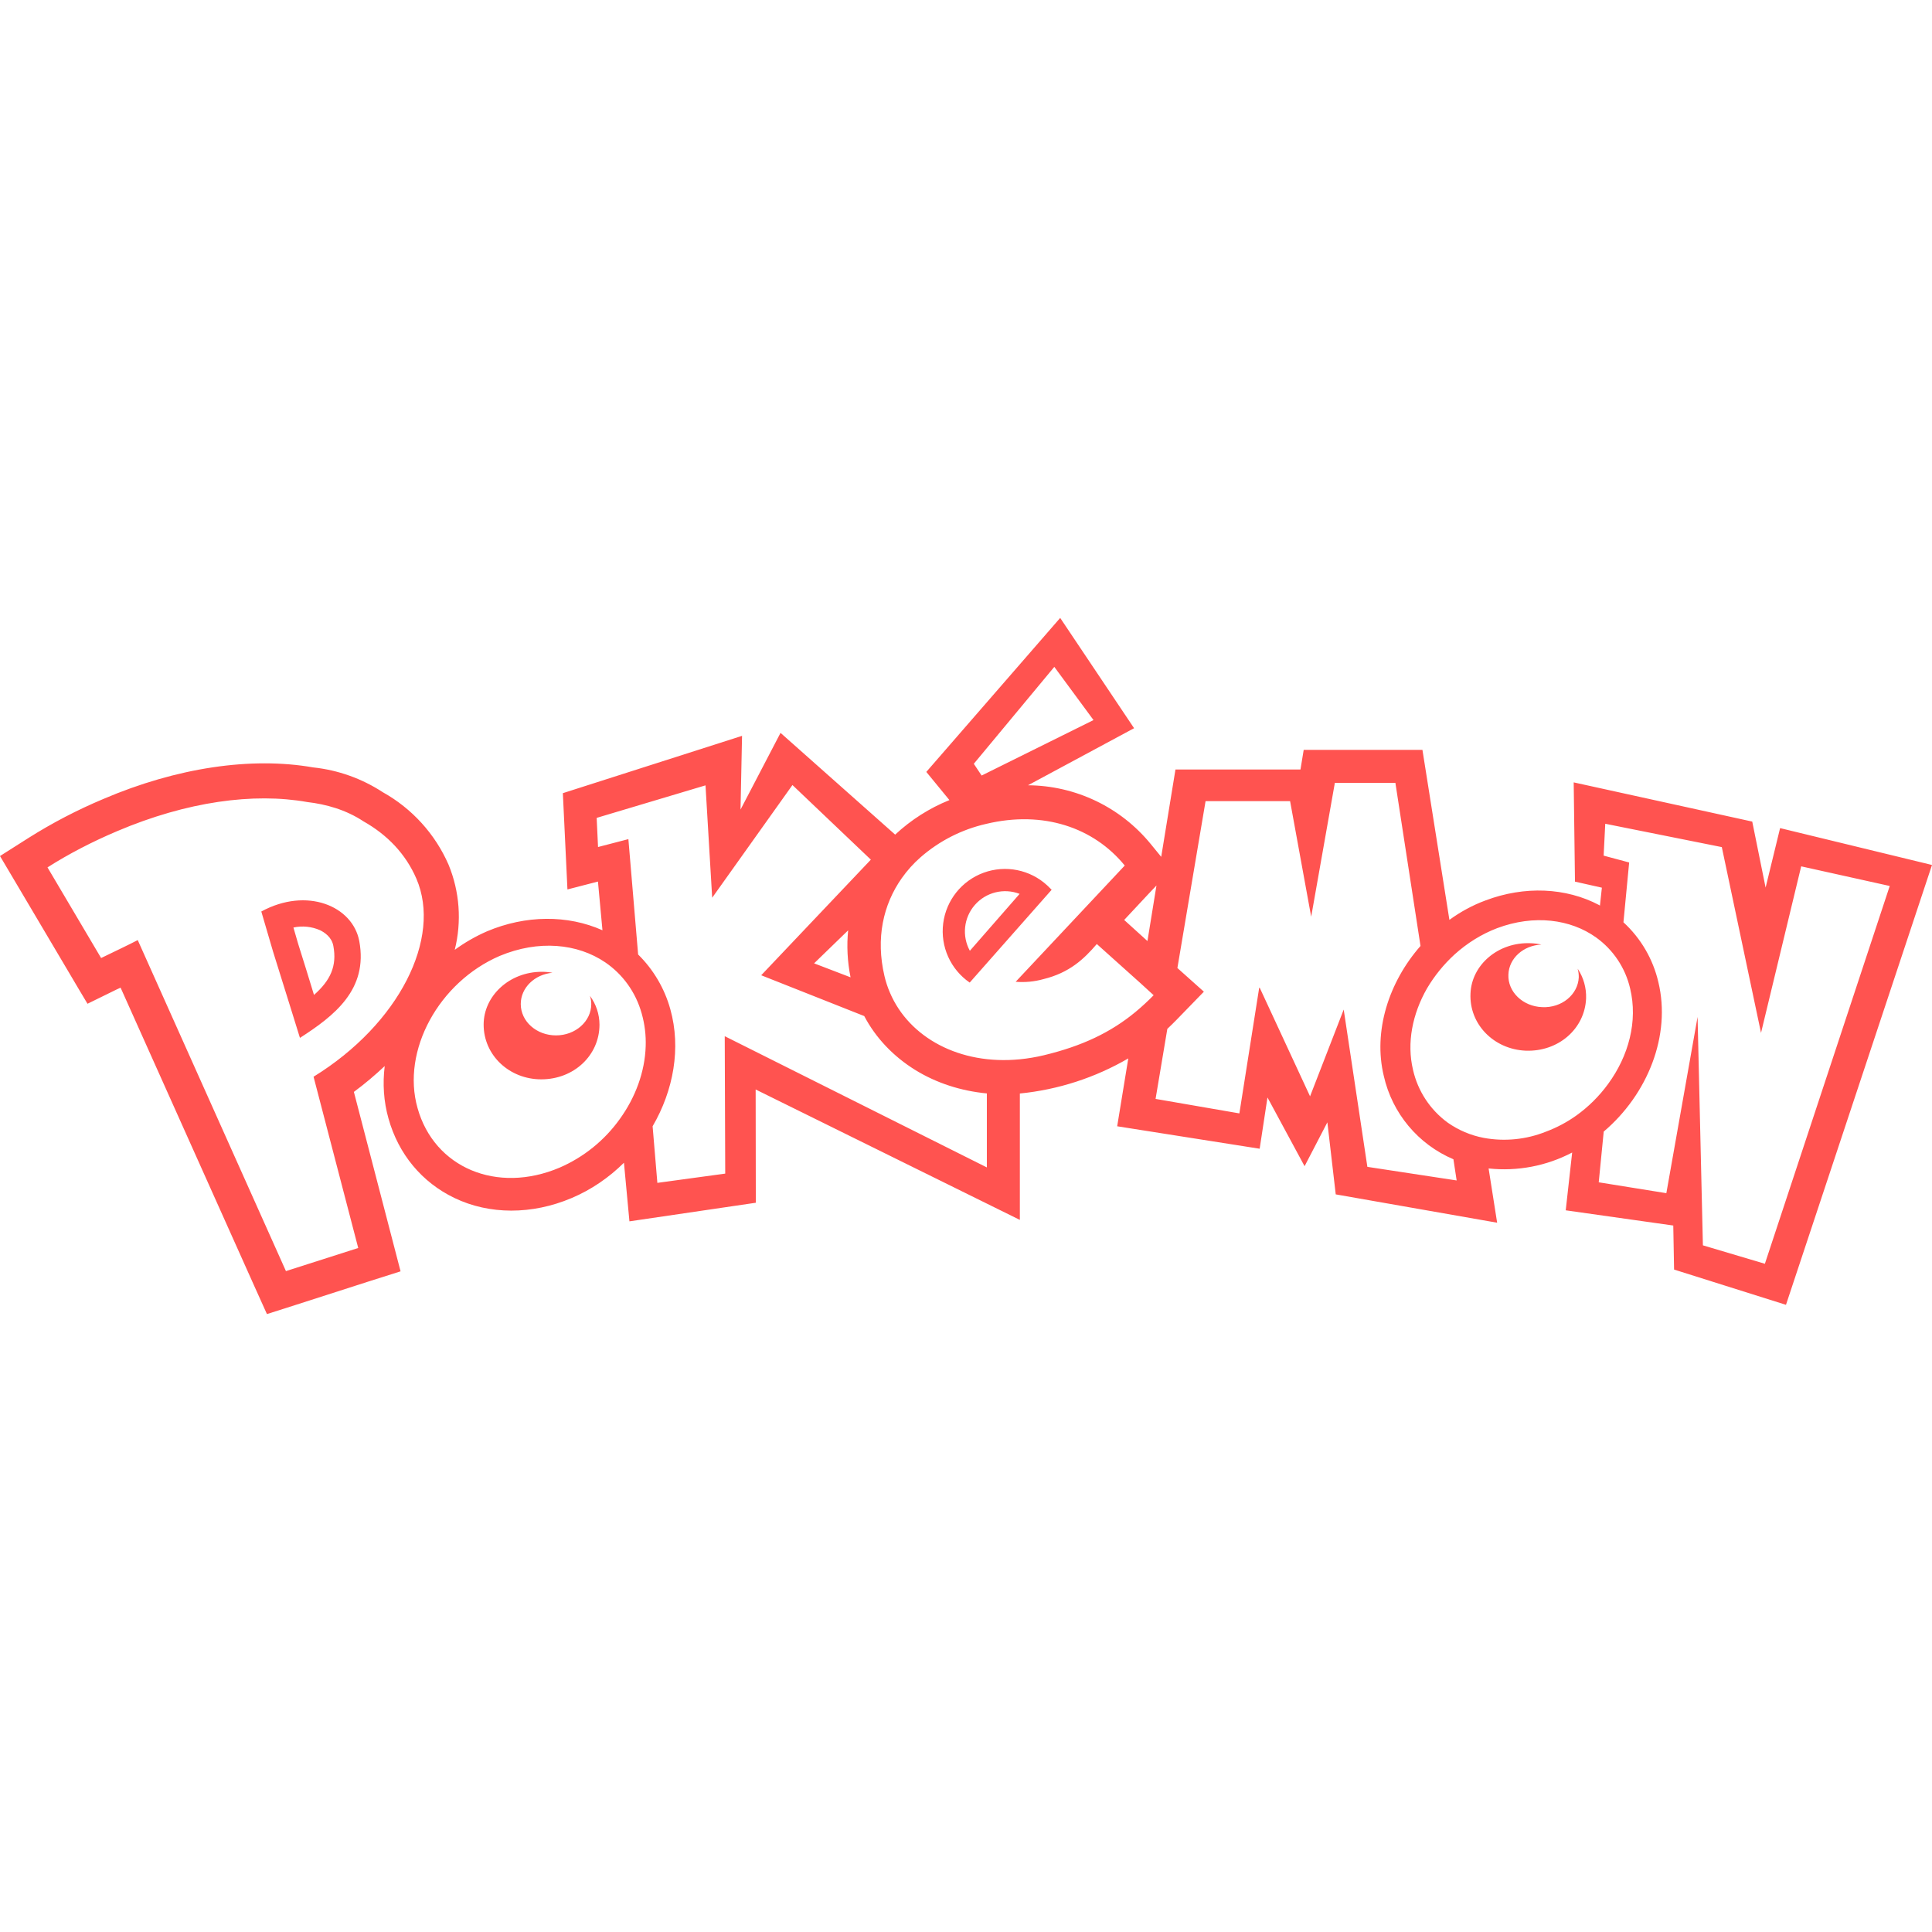
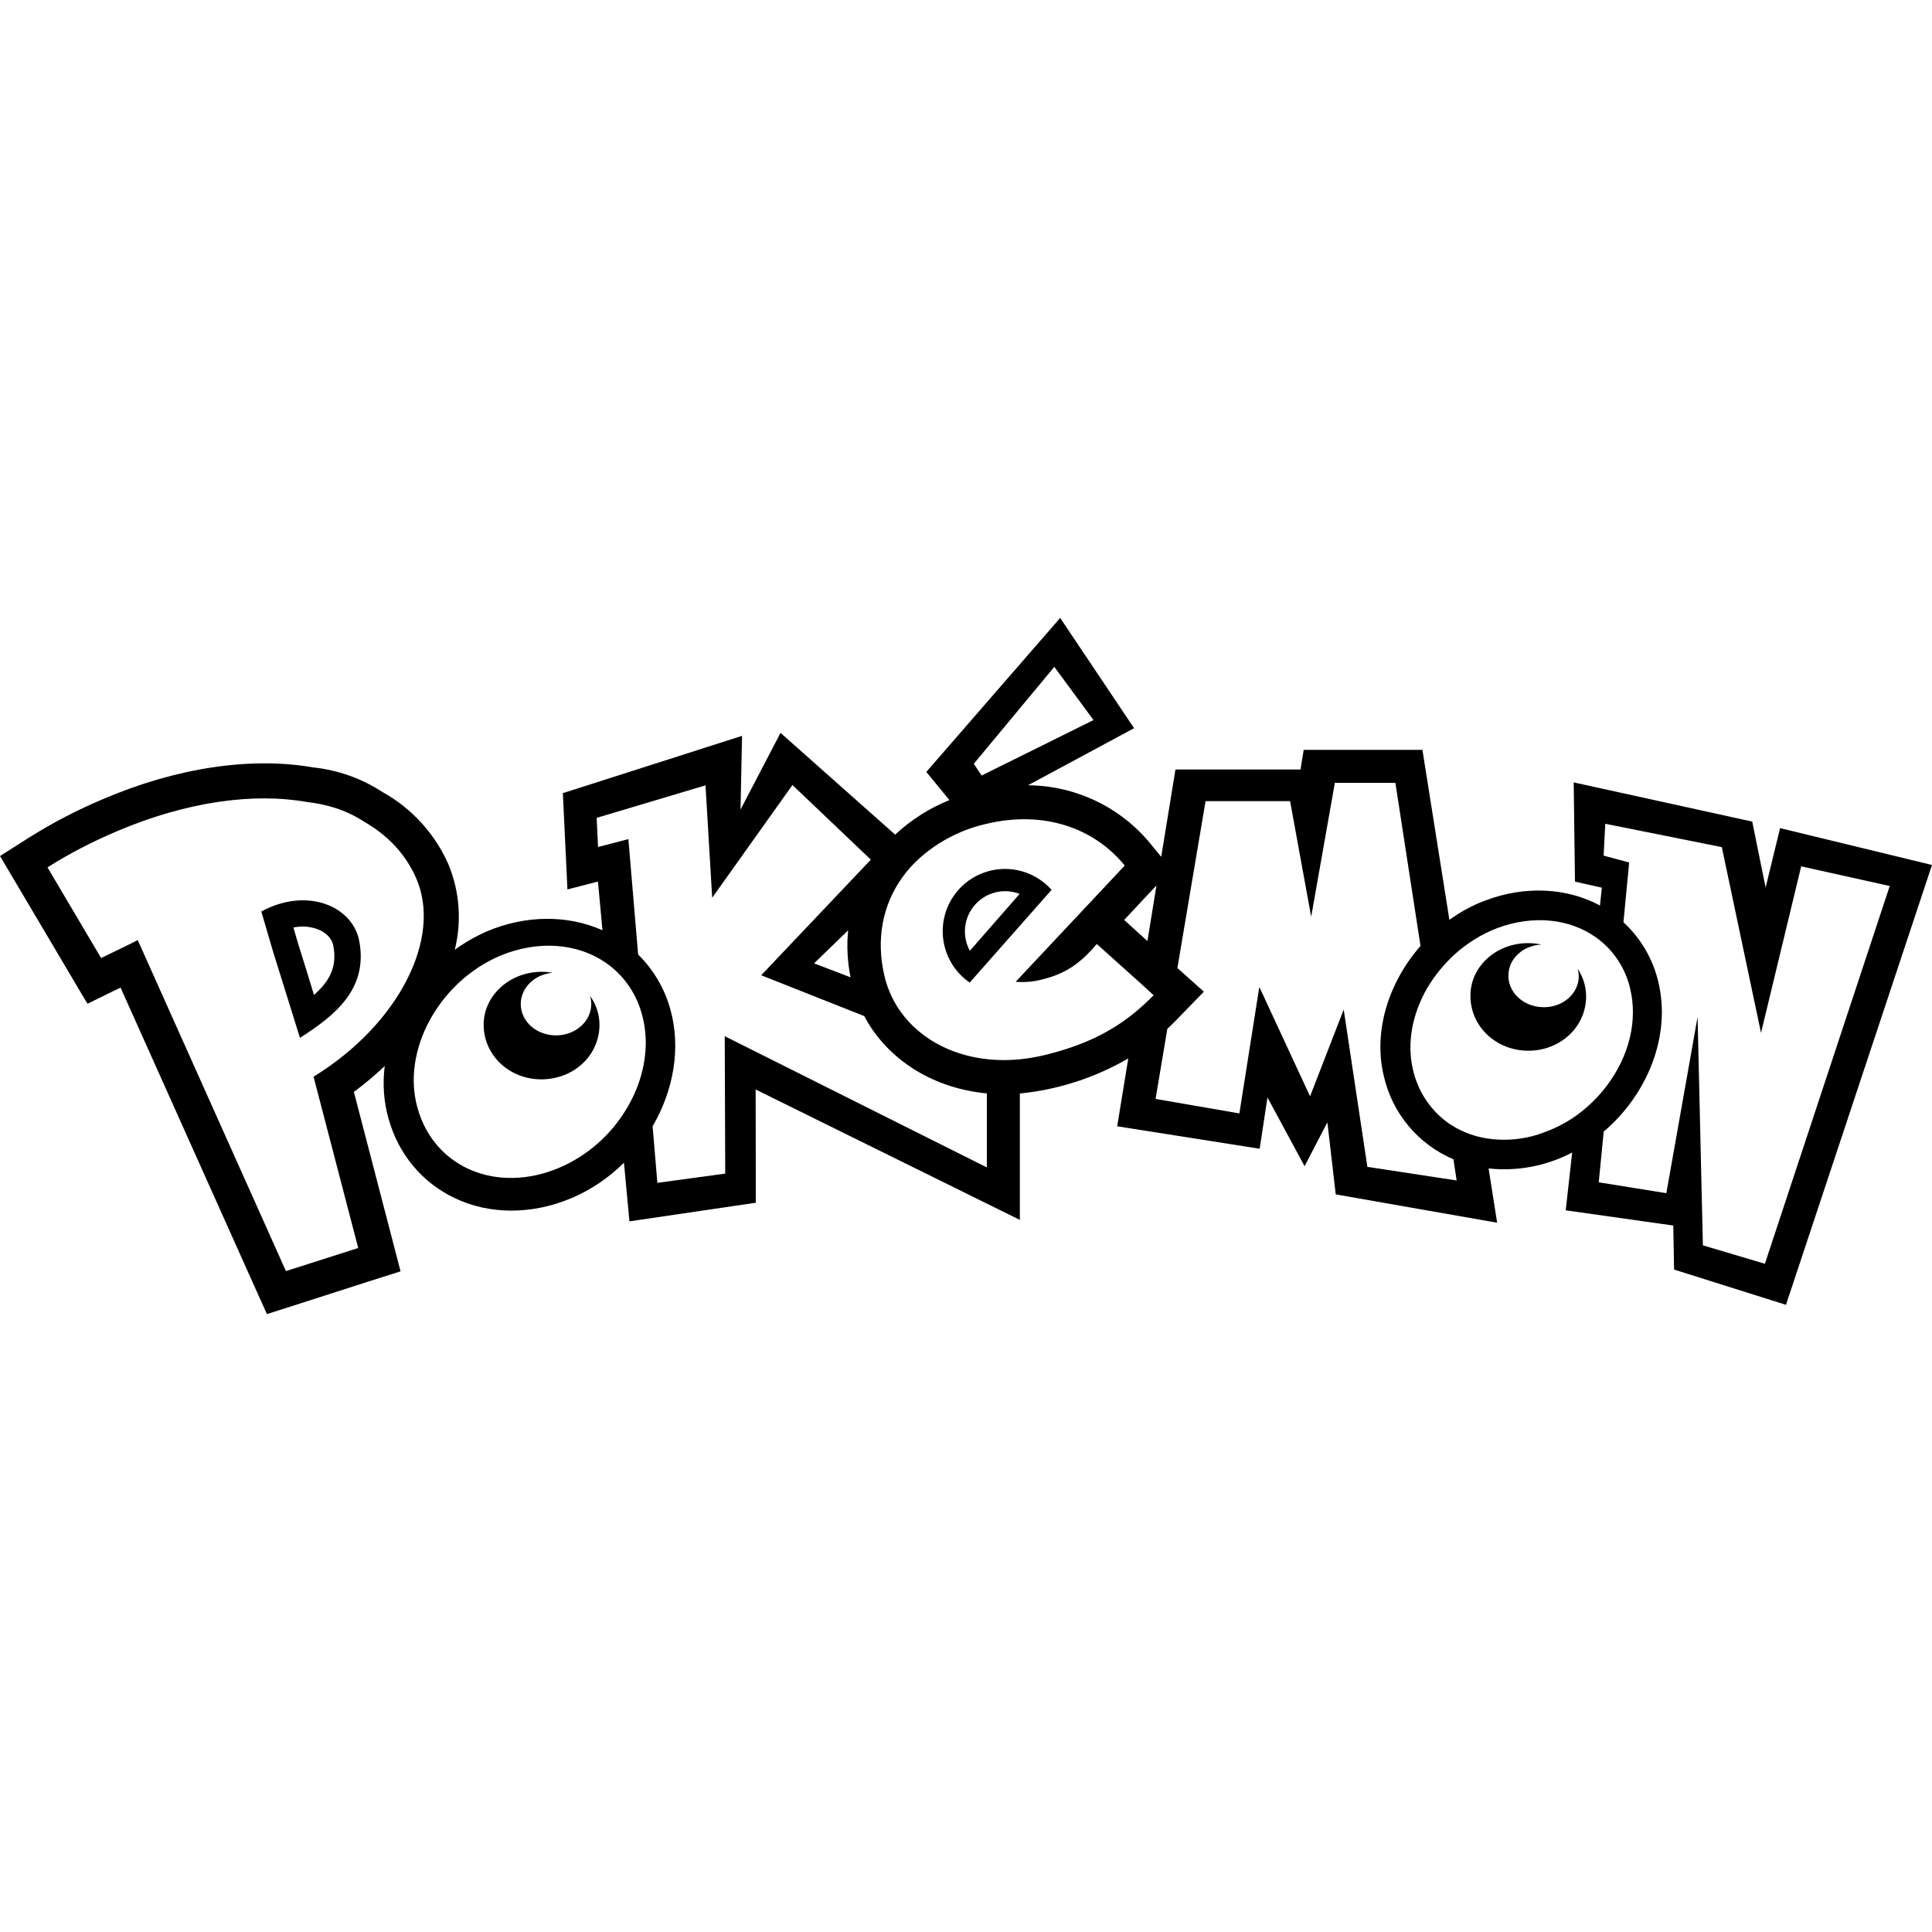
<svg xmlns="http://www.w3.org/2000/svg" role="img" viewBox="0 0 24 24">
-   <path fill="#ff5350" d="M4.463 11.691c-.081-.436-.651-.676-1.217-.368l.146.498.23.737.104.335c.423-.272.85-.599.737-1.203zm-.562.67a56.82 56.82 0 0 0-.197-.636l-.059-.203a.54.54 0 0 1 .33.033c.053.026.146.084.166.196.047.25-.037.429-.24.608zm9.108-1.362a.774.774 0 1 0-.963 1.207l1.018-1.153a1.058 1.058 0 0 0-.055-.054zm-.961.812a.5.5 0 0 1 .618-.707zm7.551.225a.375.375 0 0 1 .013.105c-.01.215-.213.382-.454.37-.241-.008-.43-.191-.42-.405.007-.203.187-.362.409-.372a.712.712 0 0 0-.132-.017c-.405-.017-.735.27-.748.626-.017.38.289.692.686.709.406.015.735-.272.75-.651a.625.625 0 0 0-.103-.365m-12.255.436c0 .216-.197.39-.438.39-.242 0-.438-.173-.438-.39 0-.202.173-.368.394-.388a.736.736 0 0 0-.132-.012c-.404 0-.723.3-.723.656 0 .382.32.68.716.68.405 0 .723-.298.723-.68a.605.605 0 0 0-.119-.358c.01.03.017.065.017.102m14.768-2.185l-.18.739-.166-.82-2.218-.487.016 1.233.334.075-.024.223-.01-.007c-.414-.218-.927-.24-1.41-.058-.163.06-.314.143-.45.242l-.335-2.112h-1.475l-.04.244h-1.553l-.177 1.085-.13-.159a1.986 1.986 0 0 0-1.525-.73l1.318-.709-.918-1.37-1.663 1.913.287.35a2.19 2.19 0 0 0-.674.429L9.696 9.104l-.497.953.019-.916-2.226.712.057 1.196.379-.098.056.605c-.433-.193-.954-.19-1.436.014a2.12 2.12 0 0 0-.399.229 1.695 1.695 0 0 0-.077-1.058 1.904 1.904 0 0 0-.817-.9 1.958 1.958 0 0 0-.865-.308c-.77-.135-1.696.003-2.606.392a6.339 6.339 0 0 0-.928.483L0 10.634l.215.363.667 1.127s.204.346.205.345l.361-.177.05-.023 1.658 3.7.16.355.37-.118.896-.288.394-.125-.104-.4-.476-1.829c.137-.101.264-.209.383-.321-.027.219-.013.44.047.652.124.443.416.793.818.986.435.21.965.21 1.456.002.247-.104.467-.257.651-.439l.068.728 1.57-.231-.002-1.407 3.282 1.62v-1.57a3.335 3.335 0 0 0 1.347-.436l-.138.843 1.77.279.097-.637.461.854.283-.545.104.895 2.005.352-.106-.674a1.817 1.817 0 0 0 1.038-.198l-.08.718 1.336.189.01.547 1.39.438L24 10.745zm-7.839.81l.092-.097-.112.69-.289-.262zm-1.177-2.813l.487.661-1.39.689-.097-.146zm-9.202 5.091l.555 2.128-.898.287-1.841-4.112c-.1.053-.284.14-.455.223L.59 10.775c.266-.169.556-.319.865-.45.868-.369 1.697-.48 2.36-.362.233.027.481.095.7.24.298.168.525.406.657.711.32.74-.215 1.807-1.276 2.461zm4.126-.378c-.01.318-.127.634-.321.903a1.797 1.797 0 0 1-.749.605c-.779.33-1.557 0-1.764-.74-.203-.714.266-1.565 1.02-1.89.483-.202.966-.155 1.312.08.213.146.377.364.453.637a1.33 1.33 0 0 1 .049.406zm4.236 1.504l-3.254-1.629.006 1.707-.843.115-.059-.703c.26-.446.355-.972.22-1.454a1.526 1.526 0 0 0-.4-.68l-.121-1.433-.377.098-.017-.362 1.352-.404.083 1.396.997-1.4.974.927-1.362 1.436 1.28.507c.142.27.36.5.634.67.264.163.568.26.889.291v.918zm-1.69-2.36l-.454-.174.423-.41c-.019.188-.01.385.03.584zm3.542.427c-.312.259-.67.427-1.139.54a2.216 2.216 0 0 1-.302.051c-.747.073-1.374-.27-1.612-.826a1.191 1.191 0 0 1-.069-.209c-.11-.468-.016-.887.215-1.215a1.47 1.47 0 0 1 .235-.261 1.87 1.87 0 0 1 .812-.413c.712-.171 1.339.046 1.723.517l-1.355 1.444a.978.978 0 0 0 .345-.033c.323-.079.504-.25.663-.436l.542.486.164.15a3.016 3.016 0 0 1-.222.205zm2.877 1.927l-.294-1.954-.418 1.078-.625-1.348h-.007l-.246 1.56-1.041-.18.146-.87a4.17 4.17 0 0 0 .116-.114l.338-.348-.329-.294.35-2.073h1.05l.262 1.436.294-1.663h.752l.312 2.026c-.396.451-.59 1.06-.456 1.615a1.478 1.478 0 0 0 .865 1.035l.04.263zm2.595-.637a1.64 1.64 0 0 1-.377.2 1.397 1.397 0 0 1-.773.077 1.153 1.153 0 0 1-.448-.19 1.118 1.118 0 0 1-.43-.655c-.08-.336-.007-.696.174-1.012.091-.154.207-.298.344-.423.152-.137.33-.25.527-.325.459-.172.912-.112 1.23.116a1.08 1.08 0 0 1 .422.633c.098.406-.018.838-.274 1.187a1.75 1.75 0 0 1-.395.392zm2.343 1.841l-.77-.229-.066-2.838-.388 2.19-.84-.135.062-.63c.547-.464.838-1.195.679-1.856a1.457 1.457 0 0 0-.434-.744l.071-.743-.317-.085.02-.396 1.448.29.487 2.308.499-2.069 1.1.244z" />
+   <path d="M4.463 11.691c-.081-.436-.651-.676-1.217-.368l.146.498.23.737.104.335c.423-.272.85-.599.737-1.203zm-.562.67a56.82 56.82 0 0 0-.197-.636l-.059-.203a.54.54 0 0 1 .33.033c.053.026.146.084.166.196.047.25-.037.429-.24.608zm9.108-1.362a.774.774 0 1 0-.963 1.207l1.018-1.153a1.058 1.058 0 0 0-.055-.054zm-.961.812a.5.5 0 0 1 .618-.707zm7.551.225a.375.375 0 0 1 .013.105c-.01.215-.213.382-.454.37-.241-.008-.43-.191-.42-.405.007-.203.187-.362.409-.372a.712.712 0 0 0-.132-.017c-.405-.017-.735.27-.748.626-.017.38.289.692.686.709.406.015.735-.272.75-.651a.625.625 0 0 0-.103-.365m-12.255.436c0 .216-.197.39-.438.39-.242 0-.438-.173-.438-.39 0-.202.173-.368.394-.388a.736.736 0 0 0-.132-.012c-.404 0-.723.3-.723.656 0 .382.32.68.716.68.405 0 .723-.298.723-.68a.605.605 0 0 0-.119-.358c.01.03.017.065.017.102m14.768-2.185l-.18.739-.166-.82-2.218-.487.016 1.233.334.075-.024.223-.01-.007c-.414-.218-.927-.24-1.41-.058-.163.06-.314.143-.45.242l-.335-2.112h-1.475l-.04.244h-1.553l-.177 1.085-.13-.159a1.986 1.986 0 0 0-1.525-.73l1.318-.709-.918-1.37-1.663 1.913.287.35a2.19 2.19 0 0 0-.674.429L9.696 9.104l-.497.953.019-.916-2.226.712.057 1.196.379-.098.056.605c-.433-.193-.954-.19-1.436.014a2.12 2.12 0 0 0-.399.229 1.695 1.695 0 0 0-.077-1.058 1.904 1.904 0 0 0-.817-.9 1.958 1.958 0 0 0-.865-.308c-.77-.135-1.696.003-2.606.392a6.339 6.339 0 0 0-.928.483L0 10.634l.215.363.667 1.127s.204.346.205.345l.361-.177.05-.023 1.658 3.7.16.355.37-.118.896-.288.394-.125-.104-.4-.476-1.829c.137-.101.264-.209.383-.321-.027.219-.013.44.047.652.124.443.416.793.818.986.435.21.965.21 1.456.002.247-.104.467-.257.651-.439l.068.728 1.57-.231-.002-1.407 3.282 1.62v-1.57a3.335 3.335 0 0 0 1.347-.436l-.138.843 1.77.279.097-.637.461.854.283-.545.104.895 2.005.352-.106-.674a1.817 1.817 0 0 0 1.038-.198l-.08.718 1.336.189.01.547 1.39.438L24 10.745zm-7.839.81l.092-.097-.112.69-.289-.262zm-1.177-2.813l.487.661-1.39.689-.097-.146zm-9.202 5.091l.555 2.128-.898.287-1.841-4.112c-.1.053-.284.14-.455.223L.59 10.775c.266-.169.556-.319.865-.45.868-.369 1.697-.48 2.36-.362.233.027.481.095.7.24.298.168.525.406.657.711.32.74-.215 1.807-1.276 2.461zm4.126-.378c-.01.318-.127.634-.321.903a1.797 1.797 0 0 1-.749.605c-.779.33-1.557 0-1.764-.74-.203-.714.266-1.565 1.02-1.89.483-.202.966-.155 1.312.08.213.146.377.364.453.637a1.33 1.33 0 0 1 .049.406zm4.236 1.504l-3.254-1.629.006 1.707-.843.115-.059-.703c.26-.446.355-.972.22-1.454a1.526 1.526 0 0 0-.4-.68l-.121-1.433-.377.098-.017-.362 1.352-.404.083 1.396.997-1.4.974.927-1.362 1.436 1.28.507c.142.27.36.5.634.67.264.163.568.26.889.291v.918zm-1.69-2.36l-.454-.174.423-.41c-.019.188-.01.385.03.584zm3.542.427c-.312.259-.67.427-1.139.54a2.216 2.216 0 0 1-.302.051c-.747.073-1.374-.27-1.612-.826a1.191 1.191 0 0 1-.069-.209c-.11-.468-.016-.887.215-1.215a1.47 1.47 0 0 1 .235-.261 1.87 1.87 0 0 1 .812-.413c.712-.171 1.339.046 1.723.517l-1.355 1.444a.978.978 0 0 0 .345-.033c.323-.079.504-.25.663-.436l.542.486.164.15a3.016 3.016 0 0 1-.222.205zm2.877 1.927l-.294-1.954-.418 1.078-.625-1.348h-.007l-.246 1.56-1.041-.18.146-.87a4.17 4.17 0 0 0 .116-.114l.338-.348-.329-.294.35-2.073h1.05l.262 1.436.294-1.663h.752l.312 2.026c-.396.451-.59 1.06-.456 1.615a1.478 1.478 0 0 0 .865 1.035l.04.263zm2.595-.637a1.64 1.64 0 0 1-.377.2 1.397 1.397 0 0 1-.773.077 1.153 1.153 0 0 1-.448-.19 1.118 1.118 0 0 1-.43-.655c-.08-.336-.007-.696.174-1.012.091-.154.207-.298.344-.423.152-.137.33-.25.527-.325.459-.172.912-.112 1.23.116a1.08 1.08 0 0 1 .422.633c.098.406-.018.838-.274 1.187a1.75 1.75 0 0 1-.395.392zm2.343 1.841l-.77-.229-.066-2.838-.388 2.19-.84-.135.062-.63c.547-.464.838-1.195.679-1.856a1.457 1.457 0 0 0-.434-.744l.071-.743-.317-.085.02-.396 1.448.29.487 2.308.499-2.069 1.1.244z" />
</svg>
